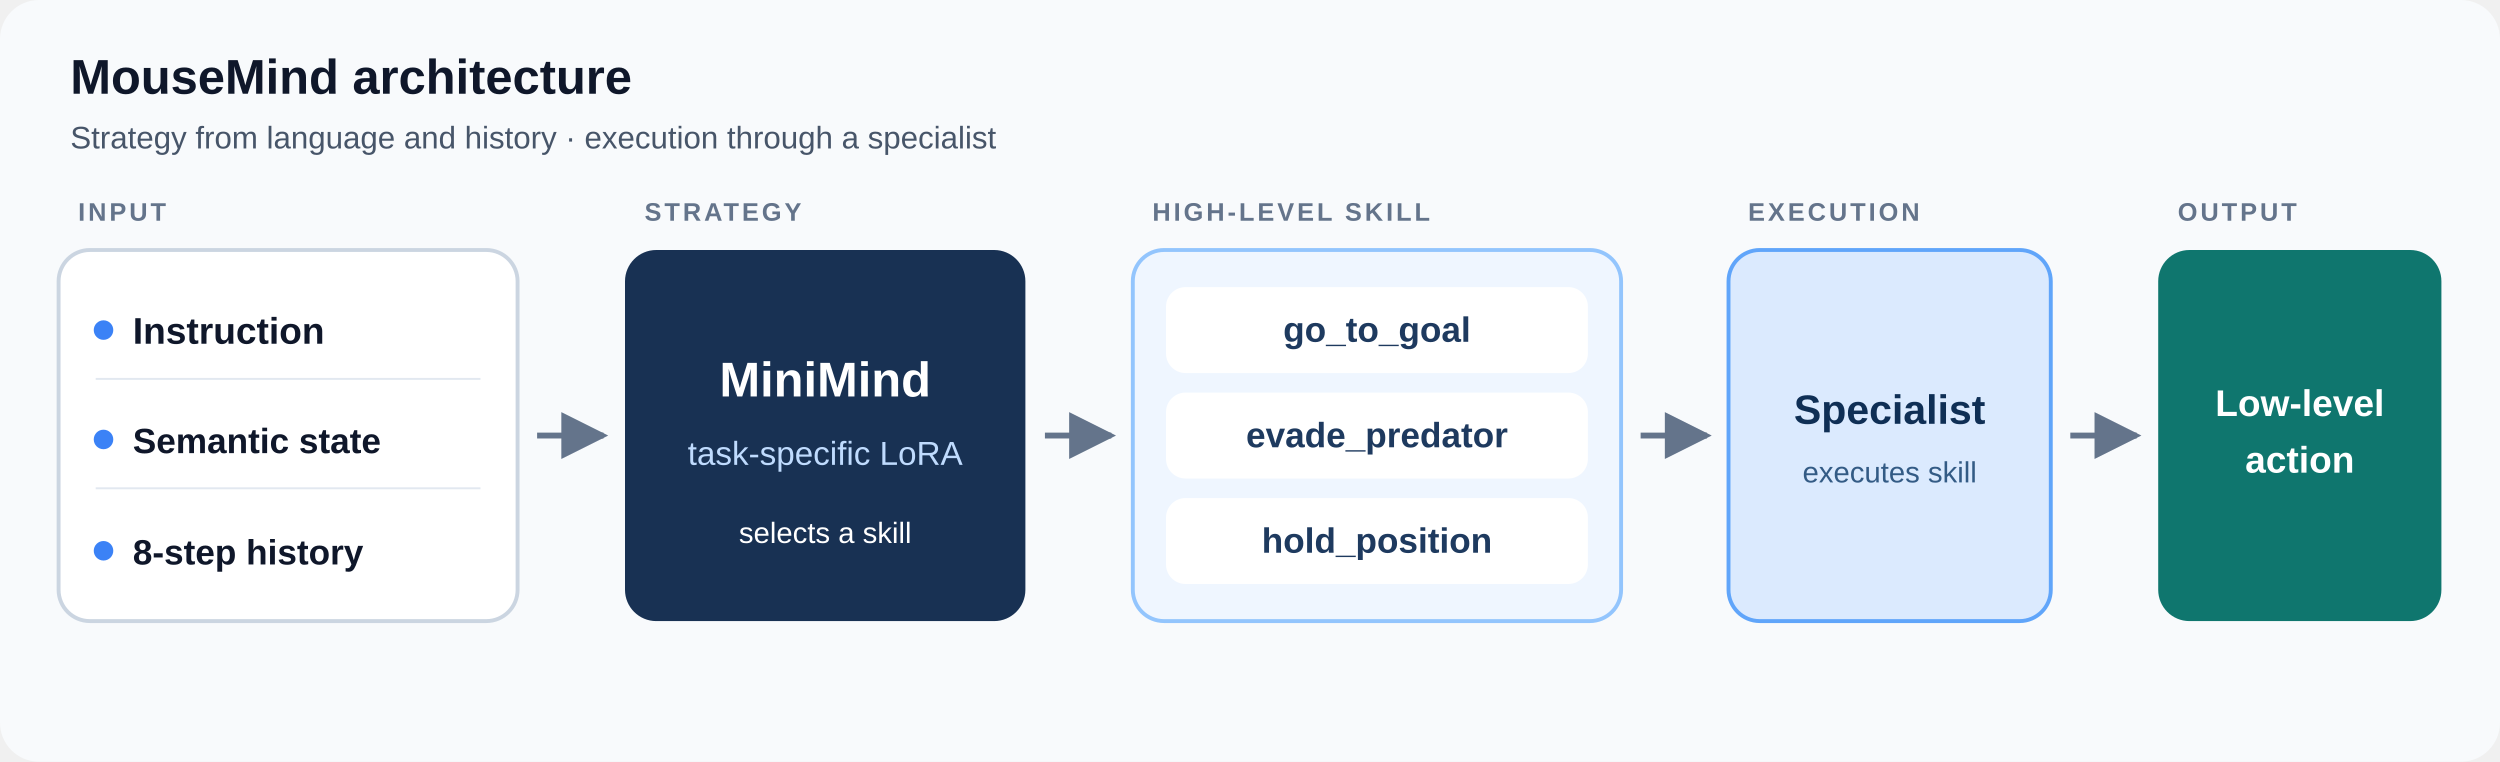
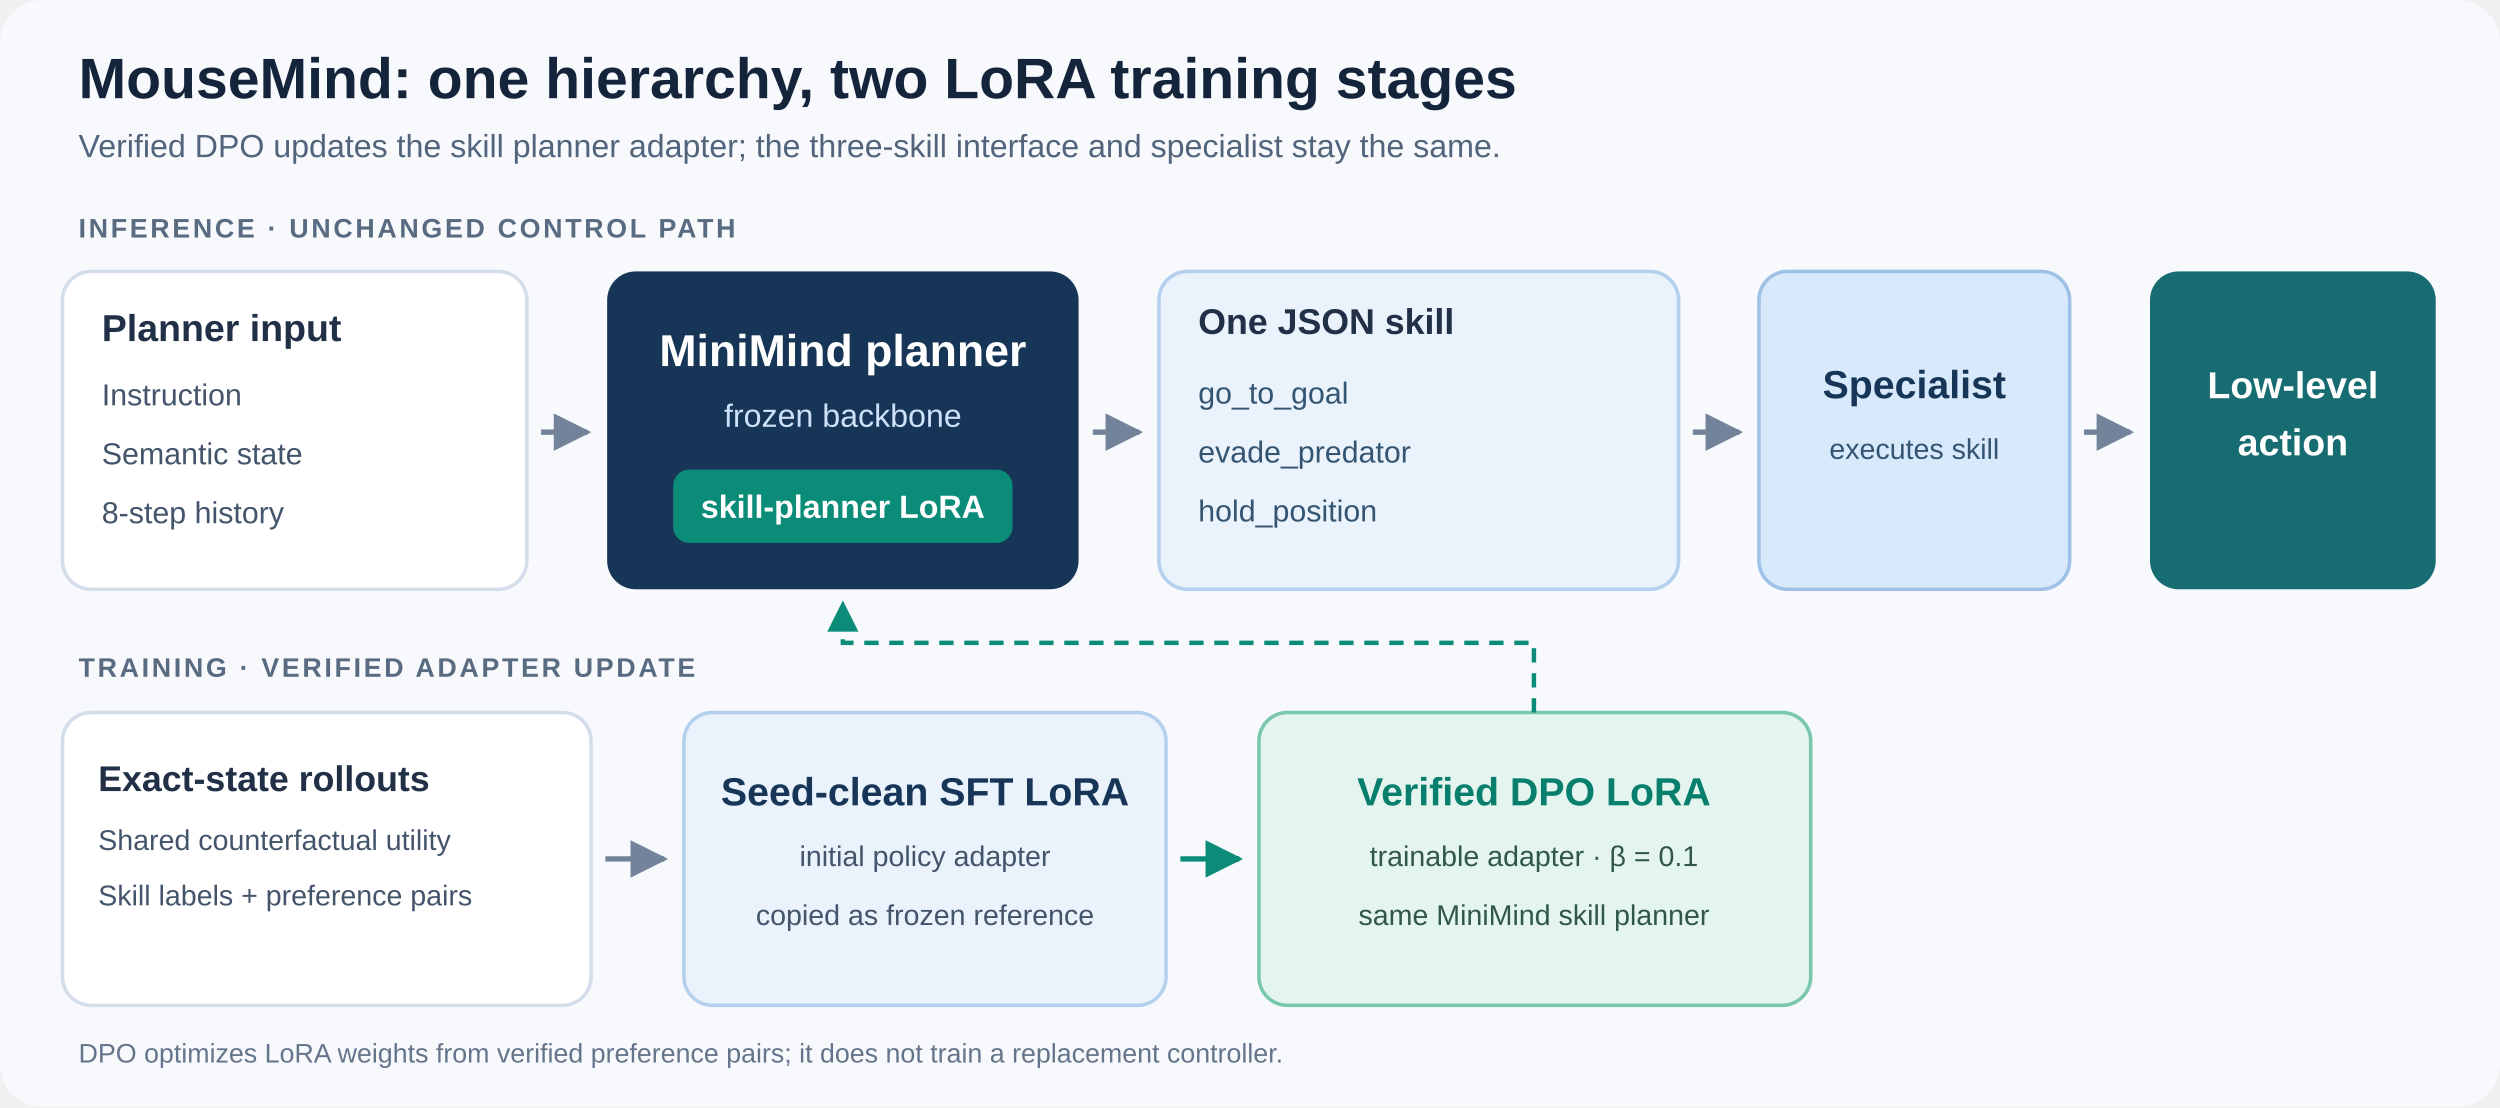
- <svg xmlns="http://www.w3.org/2000/svg" viewBox="0 0 1280 390" role="img" aria-labelledby="title desc">
+ <svg xmlns="http://www.w3.org/2000/svg" width="1400" height="620" viewBox="0 0 1400 620" role="img" aria-labelledby="title desc">
  <defs>
-     <marker id="arrow" viewBox="0 0 10 10" refX="9" refY="5" markerWidth="8" markerHeight="8" orient="auto">
-       <path d="M 0 0 L 10 5 L 0 10 Z" fill="#64748b" />
+     <marker id="arrow" viewBox="0 0 10 10" refX="9" refY="5" markerWidth="7" markerHeight="7" orient="auto">
+       <path d="M0 0 10 5 0 10Z" fill="#73849a" />
+     </marker>
+     <marker id="teal-arrow" viewBox="0 0 10 10" refX="9" refY="5" markerWidth="7" markerHeight="7" orient="auto">
+       <path d="M0 0 10 5 0 10Z" fill="#0b8c79" />
    </marker>
  </defs>
-   <rect width="1280" height="390" rx="20" fill="#f8fafc" />
-   <text x="36" y="48" fill="#0f172a" font-family="Arial, Helvetica, sans-serif" font-size="25" font-weight="700">MouseMind architecture</text>
-   <text x="36" y="76" fill="#475569" font-family="Arial, Helvetica, sans-serif" font-size="16">Strategy from language and history · execution through a specialist</text>
-   <text x="40" y="113" fill="#64748b" font-family="Arial, Helvetica, sans-serif" font-size="13" font-weight="700" letter-spacing="1.5">INPUT</text>
-   <rect x="30" y="128" width="235" height="190" rx="16" fill="#ffffff" stroke="#cbd5e1" stroke-width="2" />
-   <circle cx="53" cy="169" r="5" fill="#3b82f6" />
-   <text x="68" y="176" fill="#0f172a" font-family="Arial, Helvetica, sans-serif" font-size="19" font-weight="600">Instruction</text>
-   <line x1="49" y1="194" x2="246" y2="194" stroke="#e2e8f0" />
-   <circle cx="53" cy="225" r="5" fill="#3b82f6" />
-   <text x="68" y="232" fill="#0f172a" font-family="Arial, Helvetica, sans-serif" font-size="18" font-weight="600">Semantic state</text>
-   <line x1="49" y1="250" x2="246" y2="250" stroke="#e2e8f0" />
-   <circle cx="53" cy="282" r="5" fill="#3b82f6" />
-   <text x="68" y="289" fill="#0f172a" font-family="Arial, Helvetica, sans-serif" font-size="18" font-weight="600">8-step history</text>
-   <line x1="275" y1="223" x2="309" y2="223" stroke="#64748b" stroke-width="3" marker-end="url(#arrow)" />
-   <text x="330" y="113" fill="#64748b" font-family="Arial, Helvetica, sans-serif" font-size="13" font-weight="700" letter-spacing="1.5">STRATEGY</text>
-   <rect x="320" y="128" width="205" height="190" rx="16" fill="#183153" />
-   <text x="422.5" y="203" text-anchor="middle" fill="#ffffff" font-family="Arial, Helvetica, sans-serif" font-size="25" font-weight="700">MiniMind</text>
-   <text x="422.5" y="238" text-anchor="middle" fill="#bfdbfe" font-family="Arial, Helvetica, sans-serif" font-size="17">task-specific LoRA</text>
-   <text x="422.5" y="278" text-anchor="middle" fill="#ffffff" font-family="Arial, Helvetica, sans-serif" font-size="15">selects a skill</text>
-   <line x1="535" y1="223" x2="569" y2="223" stroke="#64748b" stroke-width="3" marker-end="url(#arrow)" />
-   <text x="590" y="113" fill="#64748b" font-family="Arial, Helvetica, sans-serif" font-size="13" font-weight="700" letter-spacing="1.5">HIGH-LEVEL SKILL</text>
-   <rect x="580" y="128" width="250" height="190" rx="16" fill="#eff6ff" stroke="#93c5fd" stroke-width="2" />
-   <rect x="597" y="147" width="216" height="44" rx="10" fill="#ffffff" />
-   <text x="705" y="175" text-anchor="middle" fill="#1e3a5f" font-family="Arial, Helvetica, sans-serif" font-size="18" font-weight="600">go_to_goal</text>
-   <rect x="597" y="201" width="216" height="44" rx="10" fill="#ffffff" />
-   <text x="705" y="229" text-anchor="middle" fill="#1e3a5f" font-family="Arial, Helvetica, sans-serif" font-size="18" font-weight="600">evade_predator</text>
-   <rect x="597" y="255" width="216" height="44" rx="10" fill="#ffffff" />
-   <text x="705" y="283" text-anchor="middle" fill="#1e3a5f" font-family="Arial, Helvetica, sans-serif" font-size="18" font-weight="600">hold_position</text>
-   <line x1="840" y1="223" x2="874" y2="223" stroke="#64748b" stroke-width="3" marker-end="url(#arrow)" />
-   <text x="895" y="113" fill="#64748b" font-family="Arial, Helvetica, sans-serif" font-size="13" font-weight="700" letter-spacing="1.5">EXECUTION</text>
-   <rect x="885" y="128" width="165" height="190" rx="16" fill="#dbeafe" stroke="#60a5fa" stroke-width="2" />
-   <text x="967.5" y="217" text-anchor="middle" fill="#0f2f55" font-family="Arial, Helvetica, sans-serif" font-size="21" font-weight="700">Specialist</text>
-   <text x="967.5" y="247" text-anchor="middle" fill="#335b85" font-family="Arial, Helvetica, sans-serif" font-size="15">executes skill</text>
-   <line x1="1060" y1="223" x2="1094" y2="223" stroke="#64748b" stroke-width="3" marker-end="url(#arrow)" />
-   <text x="1115" y="113" fill="#64748b" font-family="Arial, Helvetica, sans-serif" font-size="13" font-weight="700" letter-spacing="1.5">OUTPUT</text>
-   <rect x="1105" y="128" width="145" height="190" rx="16" fill="#0f766e" />
-   <text x="1177.5" y="213" text-anchor="middle" fill="#ffffff" font-family="Arial, Helvetica, sans-serif" font-size="19" font-weight="700">Low-level</text>
-   <text x="1177.5" y="242" text-anchor="middle" fill="#ffffff" font-family="Arial, Helvetica, sans-serif" font-size="19" font-weight="700">action</text>
+   <rect width="1400" height="620" rx="24" fill="#f7f9fc" />
+   <text x="44" y="55" font-family="Arial,sans-serif" font-size="32" font-weight="700" fill="#14253b">MouseMind: one hierarchy, two LoRA training stages</text>
+   <text x="44" y="88" font-family="Arial,sans-serif" font-size="18" fill="#52647b">Verified DPO updates the skill planner adapter; the three-skill interface and specialist stay the same.</text>
+   <text x="44" y="133" font-family="Arial,sans-serif" font-size="15" font-weight="700" letter-spacing="1.5" fill="#596b80">INFERENCE · UNCHANGED CONTROL PATH</text>
+   <rect x="35" y="152" width="260" height="178" rx="16" fill="#fff" stroke="#d4deea" stroke-width="2" />
+   <text x="57" y="191" font-family="Arial,sans-serif" font-size="21" font-weight="700" fill="#213047">Planner input</text>
+   <text x="57" y="227" font-family="Arial,sans-serif" font-size="17" fill="#43546b">Instruction</text>
+   <text x="57" y="260" font-family="Arial,sans-serif" font-size="17" fill="#43546b">Semantic state</text>
+   <text x="57" y="293" font-family="Arial,sans-serif" font-size="17" fill="#43546b">8-step history</text>
+   <line x1="303" y1="242" x2="329" y2="242" stroke="#73849a" stroke-width="3" marker-end="url(#arrow)" />
+   <rect x="340" y="152" width="264" height="178" rx="16" fill="#173657" />
+   <text x="472" y="205" text-anchor="middle" font-family="Arial,sans-serif" font-size="25" font-weight="700" fill="#fff">MiniMind planner</text>
+   <text x="472" y="239" text-anchor="middle" font-family="Arial,sans-serif" font-size="18" fill="#cde2fa">frozen backbone</text>
+   <rect x="377" y="263" width="190" height="41" rx="9" fill="#0b8c79" />
+   <text x="472" y="290" text-anchor="middle" font-family="Arial,sans-serif" font-size="18" font-weight="700" fill="#fff">skill-planner LoRA</text>
+   <line x1="612" y1="242" x2="638" y2="242" stroke="#73849a" stroke-width="3" marker-end="url(#arrow)" />
+   <rect x="649" y="152" width="291" height="178" rx="16" fill="#eaf2fc" stroke="#b5d0ed" stroke-width="2" />
+   <text x="671" y="187" font-family="Arial,sans-serif" font-size="20" font-weight="700" fill="#213047">One JSON skill</text>
+   <text x="671" y="226" font-family="Arial,sans-serif" font-size="17" fill="#335572">go_to_goal</text>
+   <text x="671" y="259" font-family="Arial,sans-serif" font-size="17" fill="#335572">evade_predator</text>
+   <text x="671" y="292" font-family="Arial,sans-serif" font-size="17" fill="#335572">hold_position</text>
+   <line x1="948" y1="242" x2="974" y2="242" stroke="#73849a" stroke-width="3" marker-end="url(#arrow)" />
+   <rect x="985" y="152" width="174" height="178" rx="16" fill="#d8e9fc" stroke="#9fc1e5" stroke-width="2" />
+   <text x="1072" y="223" text-anchor="middle" font-family="Arial,sans-serif" font-size="22" font-weight="700" fill="#173657">Specialist</text>
+   <text x="1072" y="257" text-anchor="middle" font-family="Arial,sans-serif" font-size="16" fill="#335572">executes skill</text>
+   <line x1="1167" y1="242" x2="1193" y2="242" stroke="#73849a" stroke-width="3" marker-end="url(#arrow)" />
+   <rect x="1204" y="152" width="160" height="178" rx="16" fill="#176c72" />
+   <text x="1284" y="223" text-anchor="middle" font-family="Arial,sans-serif" font-size="21" font-weight="700" fill="#fff">Low-level</text>
+   <text x="1284" y="255" text-anchor="middle" font-family="Arial,sans-serif" font-size="21" font-weight="700" fill="#fff">action</text>
+   <text x="44" y="379" font-family="Arial,sans-serif" font-size="15" font-weight="700" letter-spacing="1.5" fill="#596b80">TRAINING · VERIFIED ADAPTER UPDATE</text>
+   <rect x="35" y="399" width="296" height="164" rx="16" fill="#fff" stroke="#d4deea" stroke-width="2" />
+   <text x="55" y="443" font-family="Arial,sans-serif" font-size="20" font-weight="700" fill="#213047">Exact-state rollouts</text>
+   <text x="55" y="476" font-family="Arial,sans-serif" font-size="16" fill="#43546b">Shared counterfactual utility</text>
+   <text x="55" y="507" font-family="Arial,sans-serif" font-size="16" fill="#43546b">Skill labels + preference pairs</text>
+   <line x1="339" y1="481" x2="372" y2="481" stroke="#73849a" stroke-width="3" marker-end="url(#arrow)" />
+   <rect x="383" y="399" width="270" height="164" rx="16" fill="#eaf2fc" stroke="#b5d0ed" stroke-width="2" />
+   <text x="518" y="451" text-anchor="middle" font-family="Arial,sans-serif" font-size="22" font-weight="700" fill="#173657">Seed-clean SFT LoRA</text>
+   <text x="518" y="485" text-anchor="middle" font-family="Arial,sans-serif" font-size="16" fill="#43546b">initial policy adapter</text>
+   <text x="518" y="518" text-anchor="middle" font-family="Arial,sans-serif" font-size="16" fill="#43546b">copied as frozen reference</text>
+   <line x1="661" y1="481" x2="694" y2="481" stroke="#0b8c79" stroke-width="3" marker-end="url(#teal-arrow)" />
+   <rect x="705" y="399" width="309" height="164" rx="16" fill="#e4f5ef" stroke="#79c7ad" stroke-width="2" />
+   <text x="859" y="451" text-anchor="middle" font-family="Arial,sans-serif" font-size="22" font-weight="700" fill="#087e6d">Verified DPO LoRA</text>
+   <text x="859" y="485" text-anchor="middle" font-family="Arial,sans-serif" font-size="16" fill="#31564e">trainable adapter · β = 0.1</text>
+   <text x="859" y="518" text-anchor="middle" font-family="Arial,sans-serif" font-size="16" fill="#31564e">same MiniMind skill planner</text>
+   <path d="M 859 399 V 360 H 472 V 338" fill="none" stroke="#0b8c79" stroke-width="2.5" stroke-dasharray="8 6" marker-end="url(#teal-arrow)" />
+   <text x="44" y="595" font-family="Arial,sans-serif" font-size="15" fill="#64748b">DPO optimizes LoRA weights from verified preference pairs; it does not train a replacement controller.</text>
</svg>
